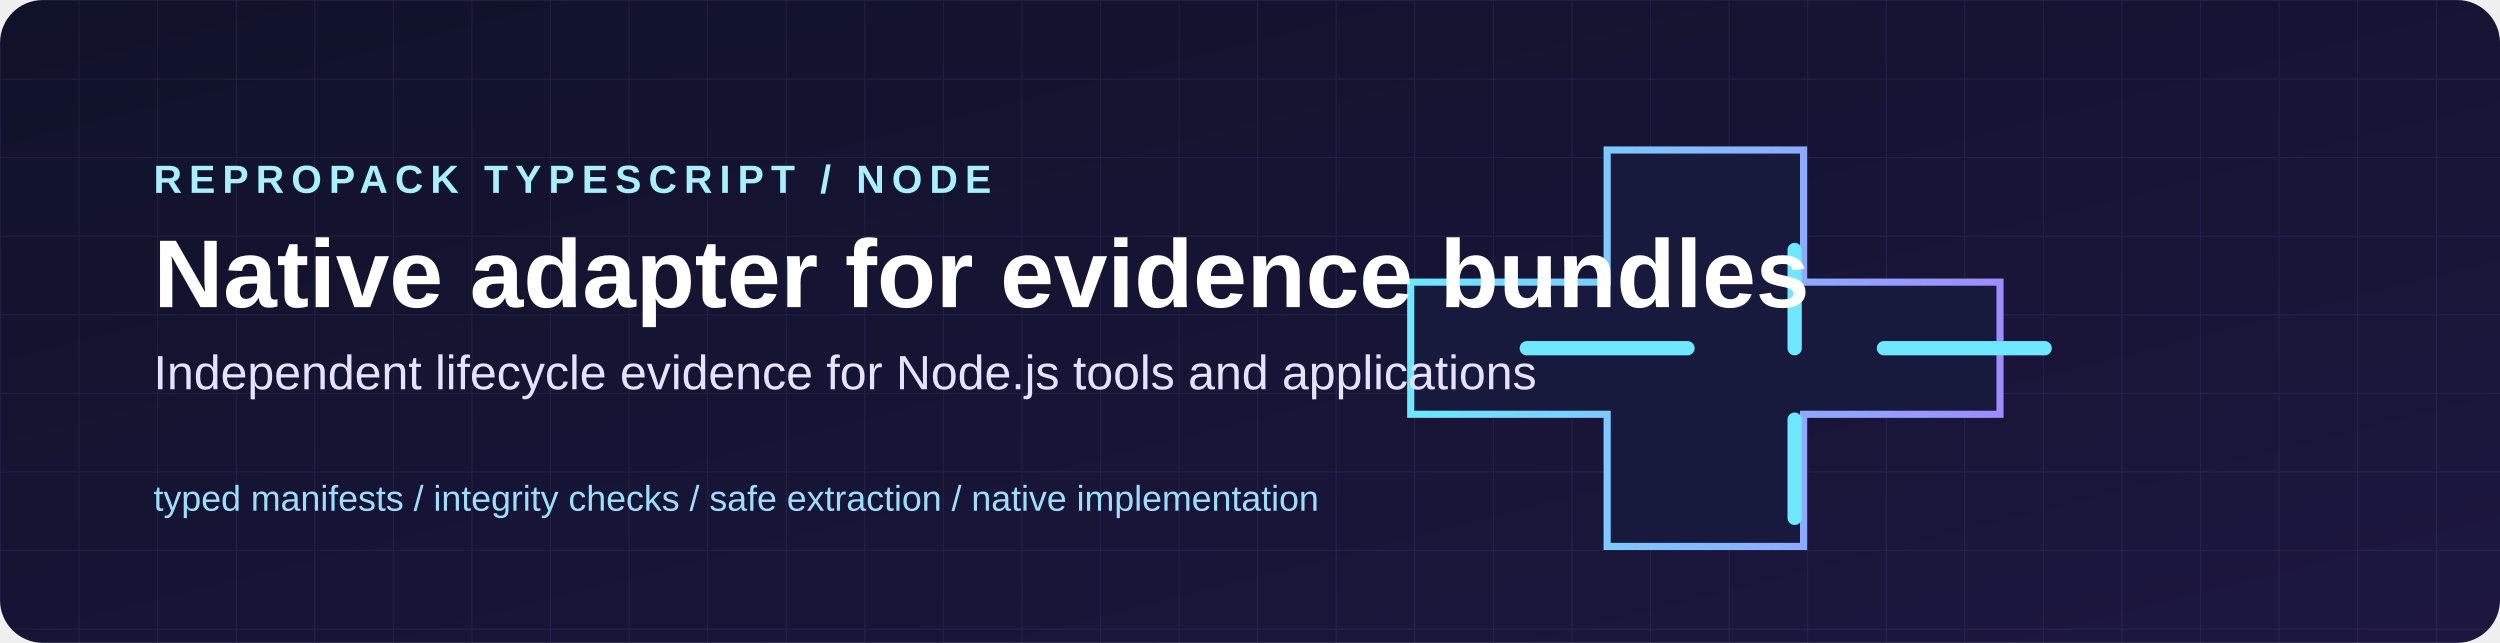
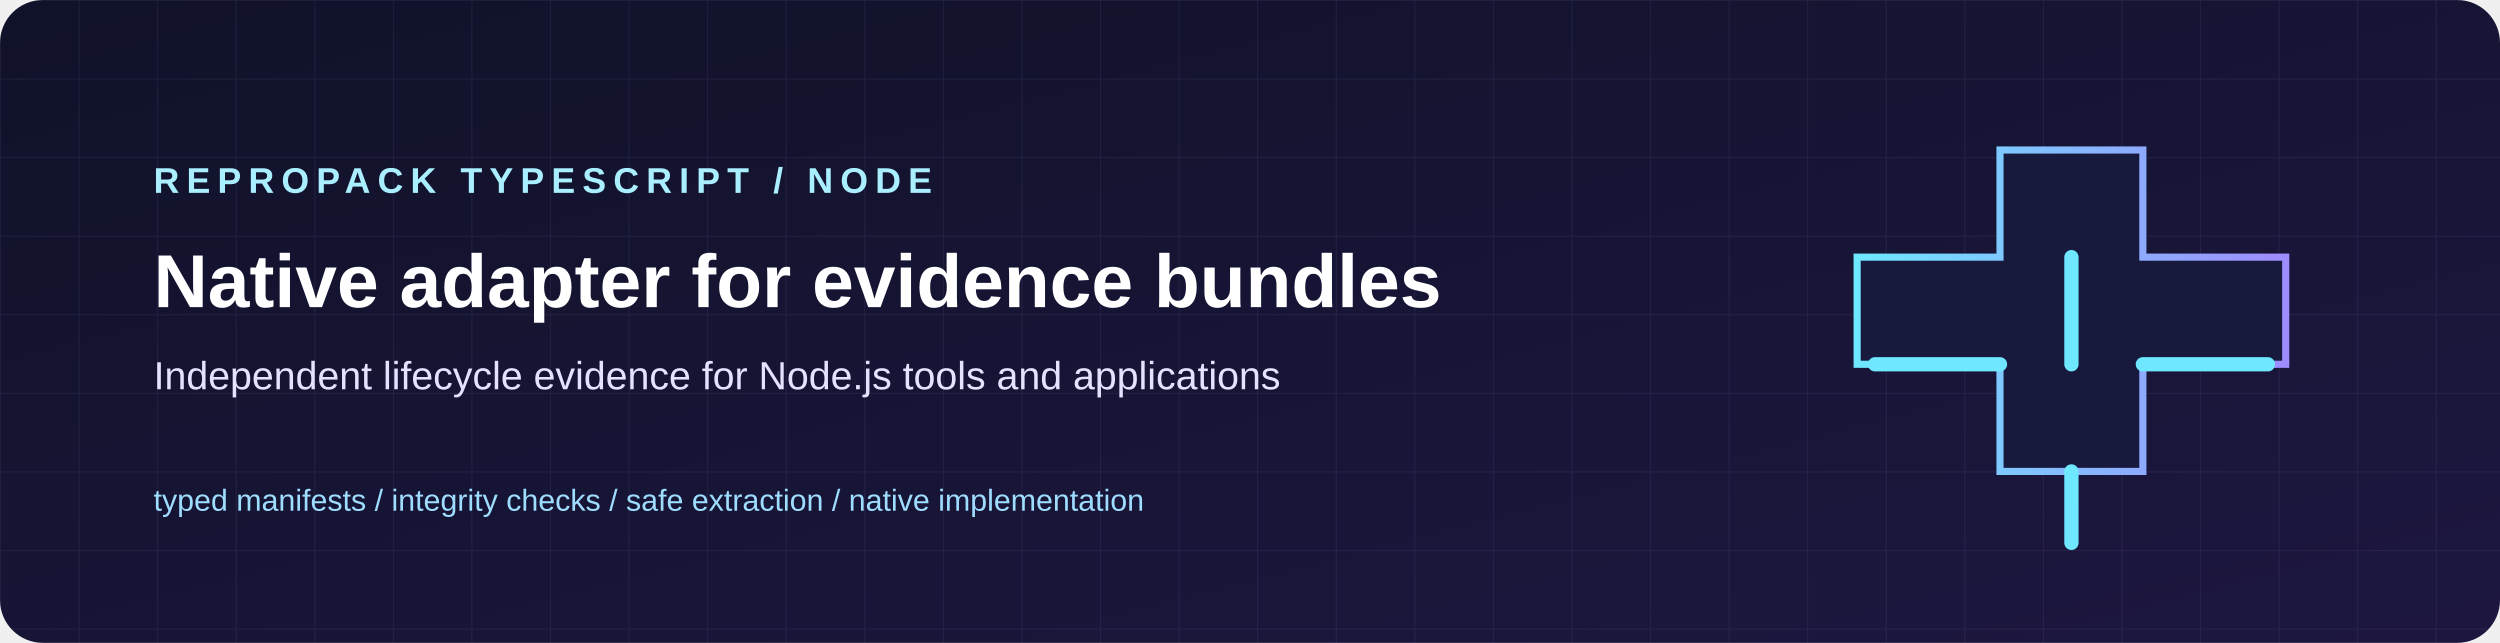
<svg xmlns="http://www.w3.org/2000/svg" viewBox="0 0 1400 360" role="img" aria-labelledby="title desc">
  <defs>
    <linearGradient id="bg" x1="0" y1="0" x2="1" y2="1">
      <stop stop-color="#101229" />
      <stop offset="1" stop-color="#1d1740" />
    </linearGradient>
    <linearGradient id="accent" x1="0" y1="0" x2="1" y2="0">
      <stop stop-color="#6ee7ff" />
      <stop offset="1" stop-color="#9e8cff" />
    </linearGradient>
    <pattern id="grid" width="44" height="44" patternUnits="userSpaceOnUse">
      <path d="M44 0H0V44" fill="none" stroke="#b7a9ff" stroke-opacity=".09" />
    </pattern>
  </defs>
  <rect width="1400" height="360" rx="24" fill="url(#bg)" />
  <rect width="1400" height="360" rx="24" fill="url(#grid)" />
-   <path d="M900 84l110 0 0 74 110 0 0 74-110 0 0 74-110 0 0-74-110 0 0-74 110 0z" fill="#17193d" stroke="url(#accent)" stroke-width="4" />
-   <path d="M855 195h90M1055 195h90M1005 140v55M1005 235v55" stroke="#6ee7ff" stroke-width="8" stroke-linecap="round" />
-   <text x="86" y="108" fill="#a9efff" font-family="Arial, sans-serif" font-size="22" font-weight="700" letter-spacing="4">REPROPACK TYPESCRIPT / NODE</text>
-   <text x="86" y="172" fill="#ffffff" font-family="Arial, sans-serif" font-size="54" font-weight="700">Native adapter for evidence bundles</text>
-   <text x="86" y="218" fill="#e5e2ff" font-family="Arial, sans-serif" font-size="27">Independent lifecycle evidence for Node.js tools and applications</text>
-   <text x="86" y="286" fill="#9fddff" font-family="Arial, sans-serif" font-size="20">typed manifests  /  integrity checks  /  safe extraction  /  native implementation</text>
+   <path d="M1120 84h80v60h80v60h-80v60h-80v-60h-80v-60h80z" fill="#17193d" stroke="url(#accent)" stroke-width="4" />
+   <path d="M1050 204h70M1200 204h70M1160 144v60M1160 264v40" stroke="#6ee7ff" stroke-width="8" stroke-linecap="round" />
+   <text x="86" y="108" fill="#a9efff" font-family="Arial, sans-serif" font-size="20" font-weight="700" letter-spacing="4">REPROPACK TYPESCRIPT / NODE</text>
+   <text x="86" y="172" fill="#ffffff" font-family="Arial, sans-serif" font-size="42" font-weight="700">Native adapter for evidence bundles</text>
+   <text x="86" y="218" fill="#e5e2ff" font-family="Arial, sans-serif" font-size="22">Independent lifecycle evidence for Node.js tools and applications</text>
+   <text x="86" y="286" fill="#9fddff" font-family="Arial, sans-serif" font-size="17">typed manifests  /  integrity checks  /  safe extraction  /  native implementation</text>
</svg>
